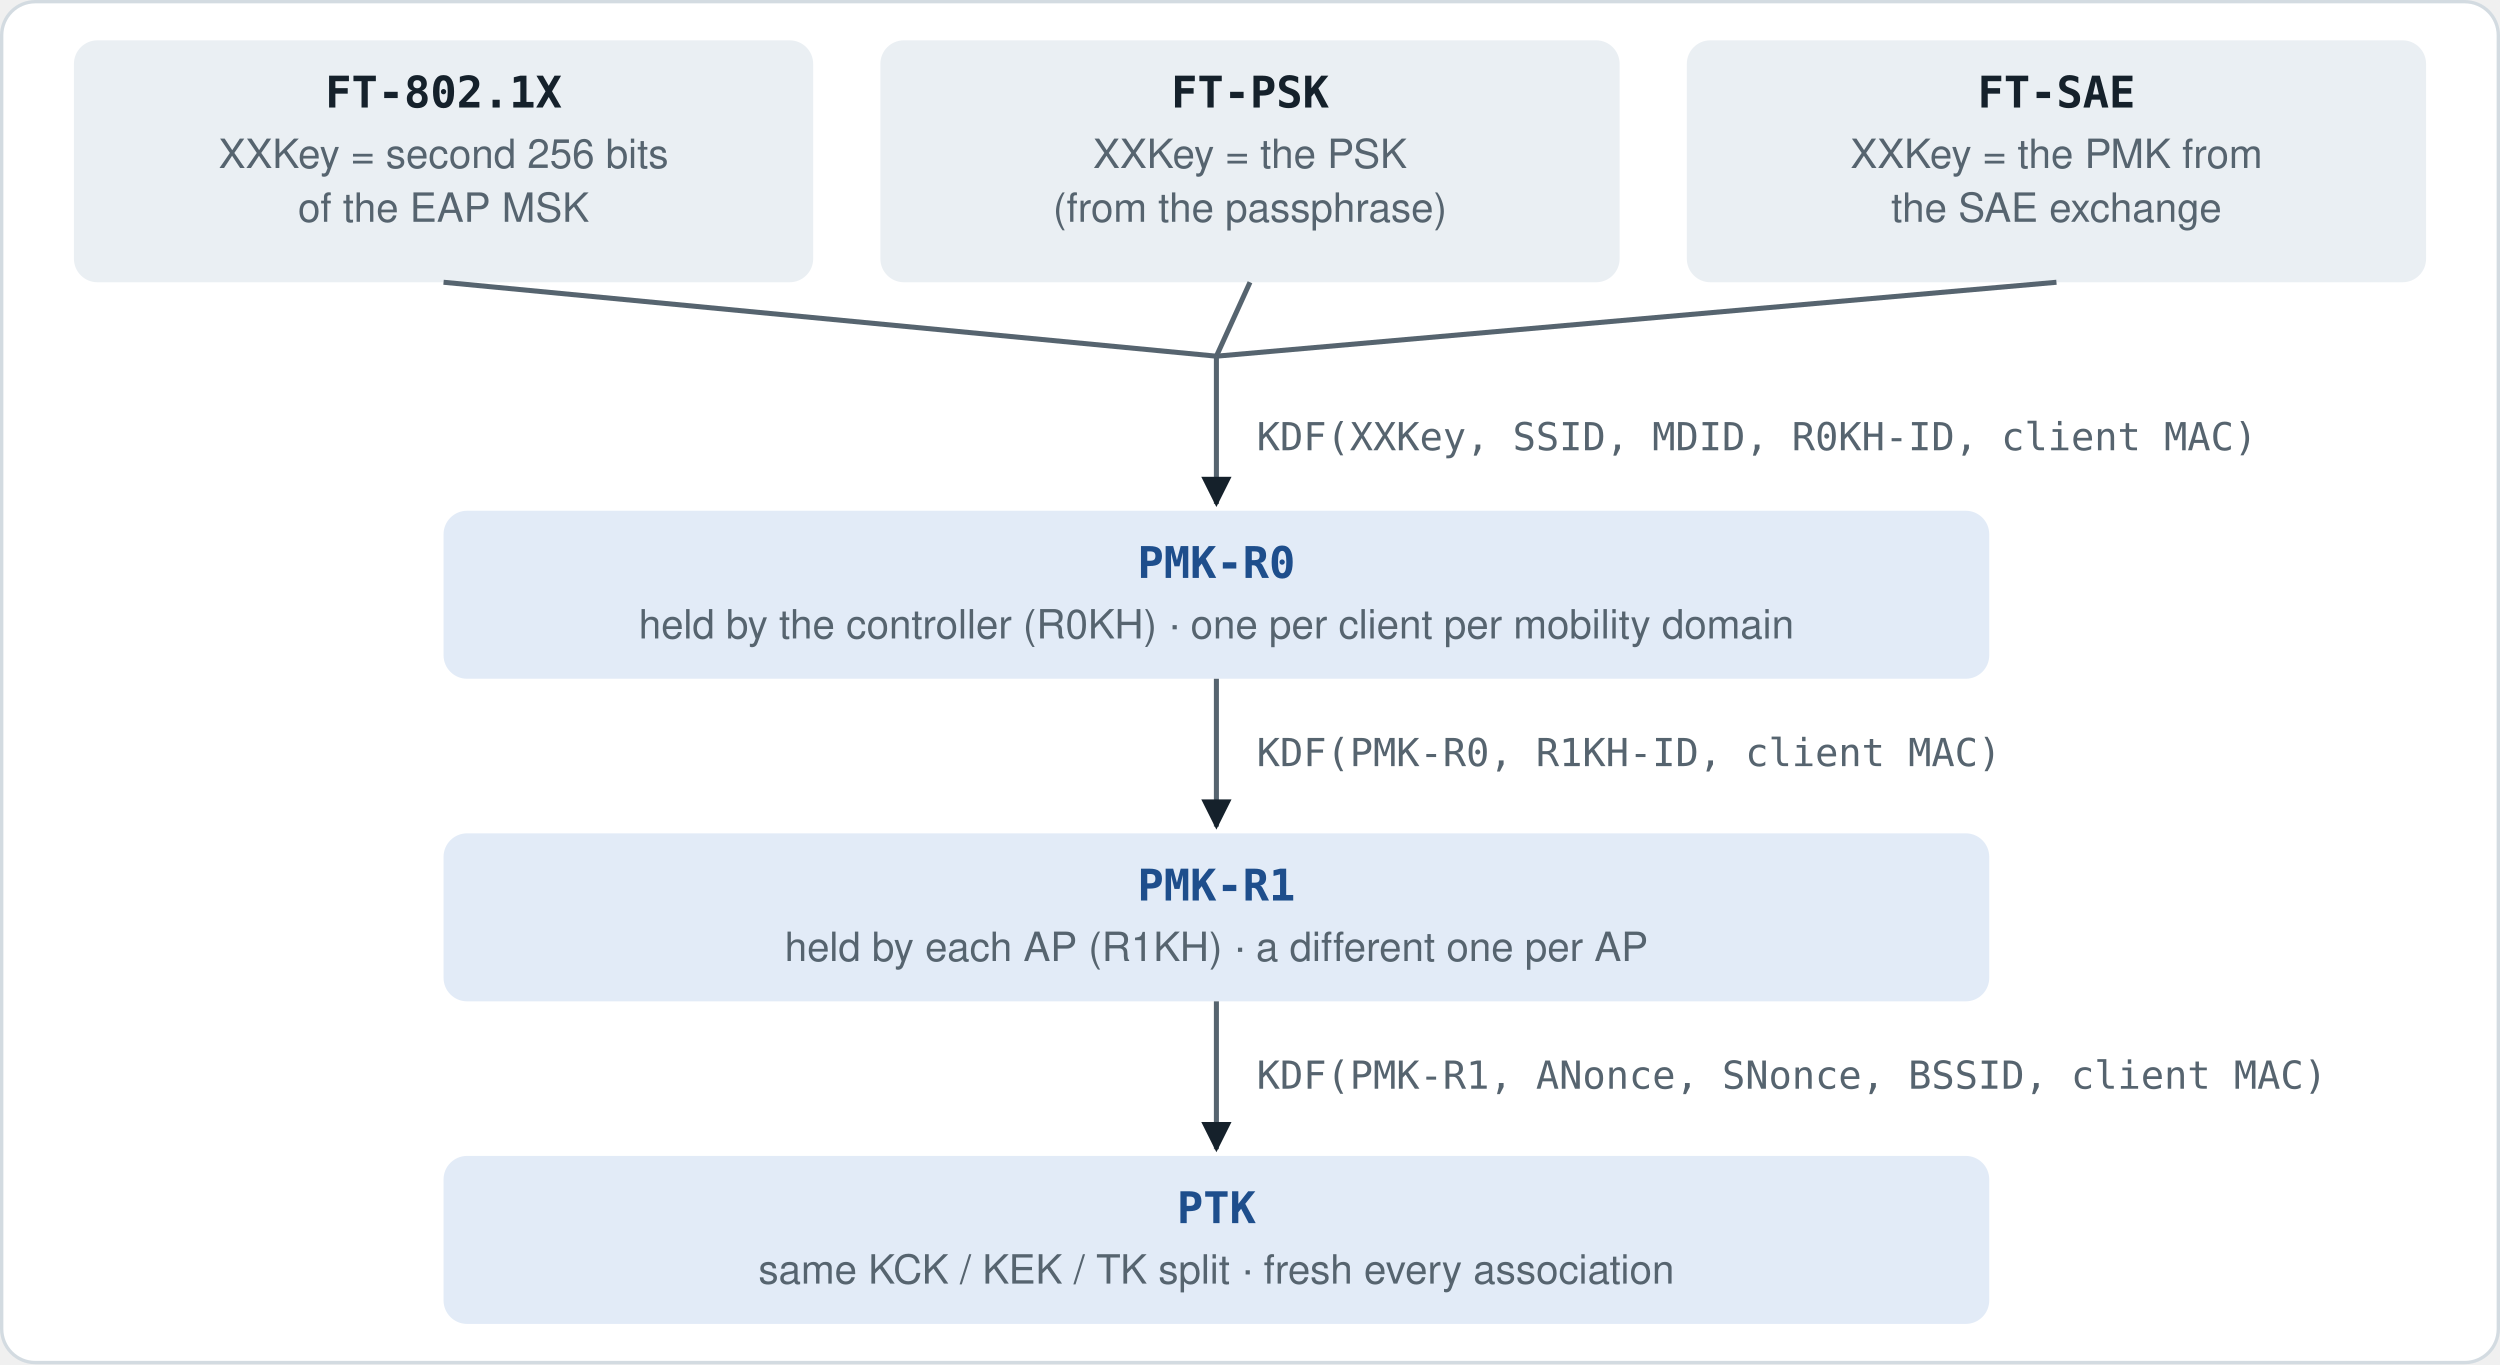
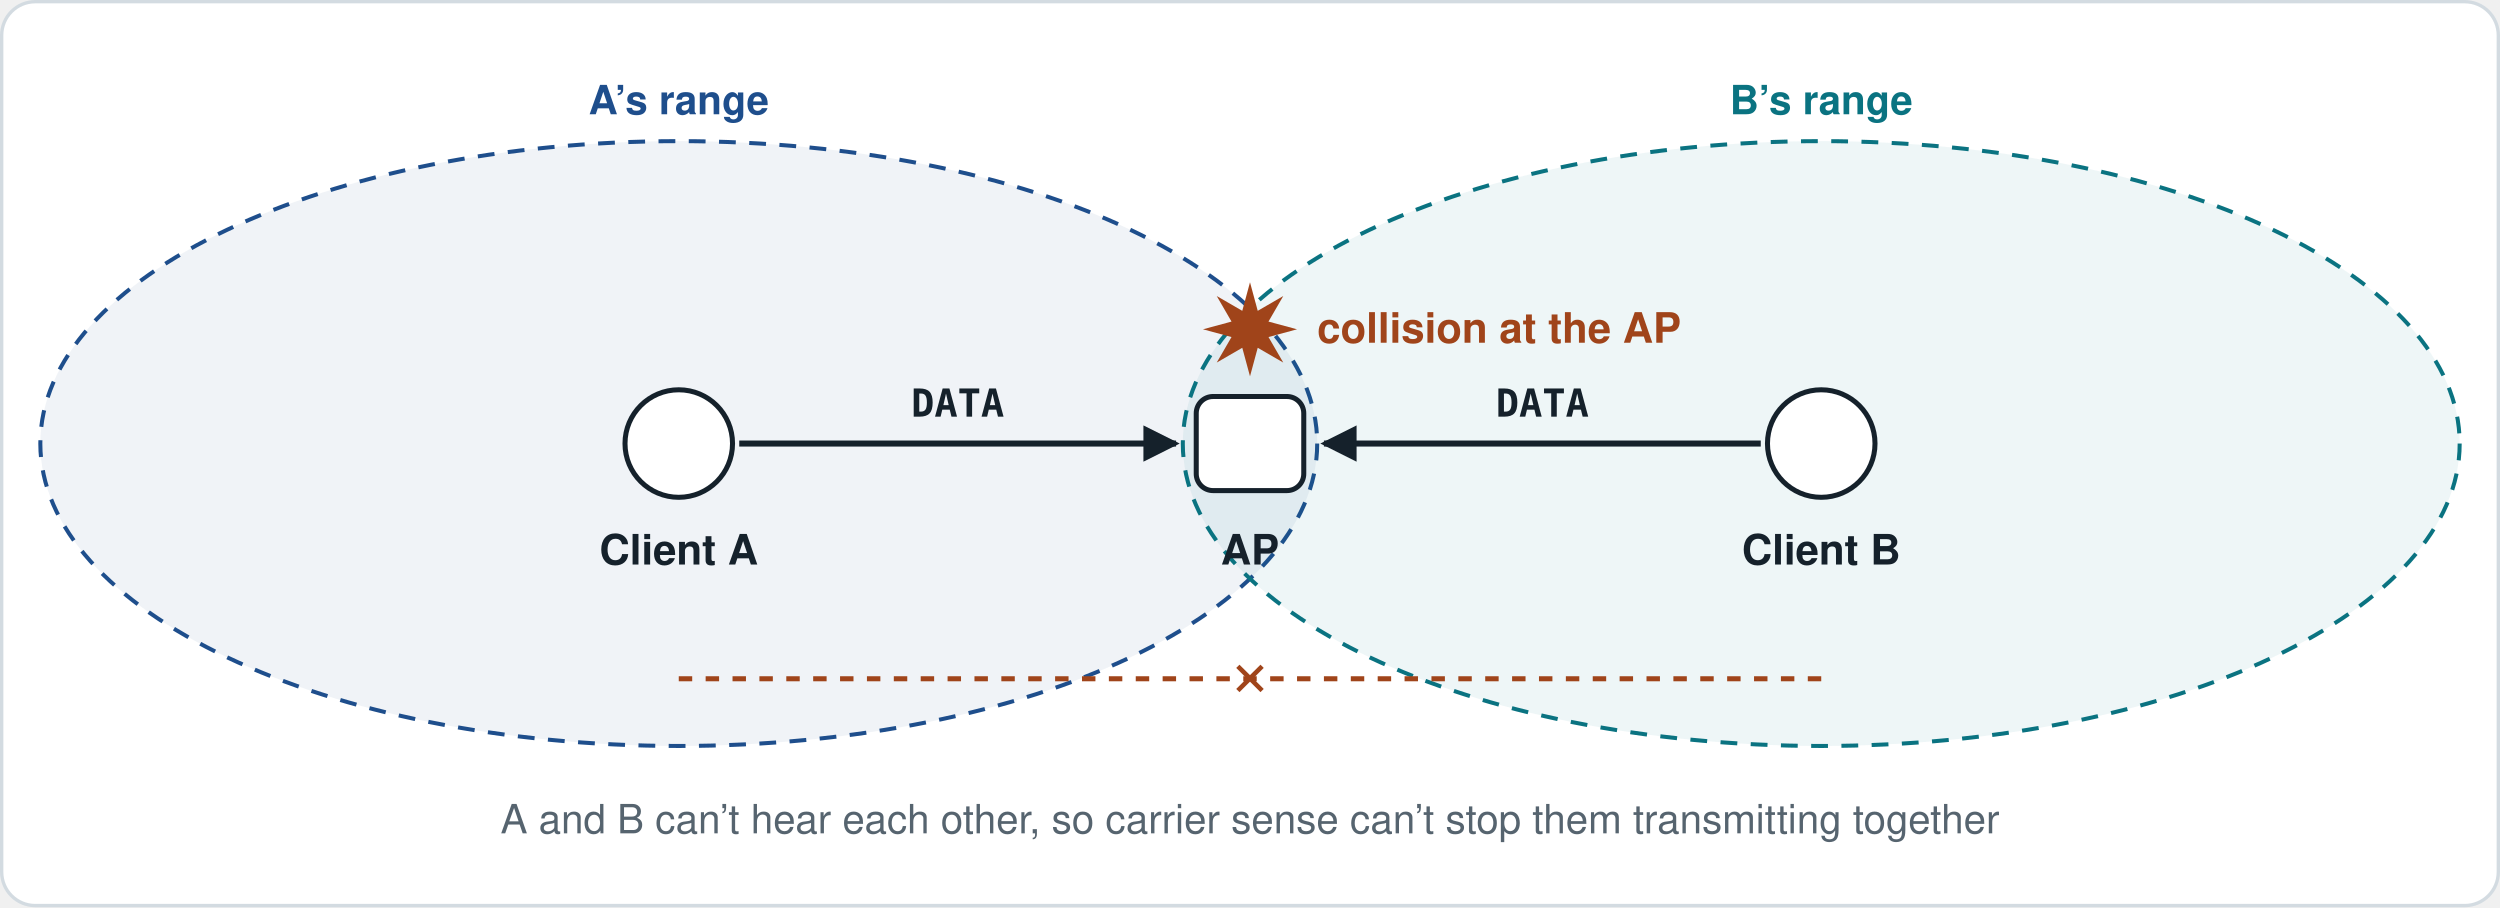
- <svg xmlns="http://www.w3.org/2000/svg" viewBox="0 0 744 406" width="744" height="406" role="img" aria-label="802.11r key hierarchy: XXKey from 802.1X, PSK or SAE produces PMK-R0 on the controller, which produces a PMK-R1 for each AP, which produces the PTK.">
+ <svg xmlns="http://www.w3.org/2000/svg" viewBox="0 0 744 270" width="744" height="270" role="img" aria-label="Hidden node problem: clients A and B are each in range of the AP but not of each other, so their transmissions collide at the AP.">
  <style>
.bg{fill:#FFFFFF;stroke:#D3DBE1;stroke-width:1}
text{font-family:'IBM Plex Sans',system-ui,-apple-system,'Segoe UI',Helvetica,Arial,sans-serif;fill:#15212B}
.t-mono{font-family:'IBM Plex Mono',ui-monospace,SFMono-Regular,Menlo,Consolas,monospace}
.t-muted{fill:#56646F}
.ink{fill:#15212B}
.axis{stroke:#56646F;stroke-width:1;fill:none}
.grid{stroke:#D3DBE1;stroke-width:1;fill:none}
.ch-main{fill:#B25F08;fill-opacity:.16;stroke:#B25F08;stroke-width:2}
.ch-other{fill:none;stroke:#56646F;stroke-width:1;stroke-dasharray:3 3;opacity:.75}
.ch-jp{fill:none;stroke:#56646F;stroke-width:1;stroke-dasharray:1 3;opacity:.6}
.f24{fill:#B25F08}.f5{fill:#0A7381}.f6{fill:#6947BF}
.t24{fill:#B25F08}.t5{fill:#0A7381}.t6{fill:#6947BF}
.mk{fill:#1E4E8C}.mk-ink{fill:#15212B}
.ray{stroke:#1E4E8C;stroke-width:2;fill:none;stroke-linecap:round}
.ray.thin{stroke-width:1.3}
.surf{stroke:#15212B;stroke-width:3;fill:none}
.hatch{stroke:#56646F;stroke-width:1;fill:none}
.guide{stroke:#56646F;stroke-width:1;stroke-dasharray:3 3;fill:none}
.medium{fill:#DAEFF1;stroke:none}
.block{fill:#56646F;fill-opacity:.55;stroke:none}
.block-soft{fill:#0A7381;fill-opacity:.22;stroke:#0A7381;stroke-width:1}
.shadow{fill:#56646F;fill-opacity:.12;stroke:none}
.wave{stroke:#0A7381;stroke-width:1.5;fill:none}
.particle{fill:#15212B}
.lifeline{stroke:#D3DBE1;stroke-width:2;stroke-dasharray:5 4;fill:none}
.actor{fill:#EAEFF3;stroke:#D3DBE1;stroke-width:1}
.msg{stroke:#15212B;stroke-width:1.8;fill:none}
.msg.wired{stroke:#56646F;stroke-dasharray:5 4}
.note{fill:#EAEFF3;stroke:none}
.pre{fill:#E2EBF7;stroke:none}
.done{fill:#DFF0E6;stroke:none}
.dfs{fill:url(#dfs-hatch)}
.hatch-line{stroke:#FFFFFF;stroke-width:1.6}
.kb{fill:#EAEFF3;stroke:none}
.kb-acc{fill:#E2EBF7;stroke:none}
.kb-gtk{fill:#DAEFF1;stroke:none}
.kt-acc{fill:#1E4E8C}
.kt-gtk{fill:#0A7381}
.kline{stroke:#56646F;stroke-width:1.5;fill:none}
.wired-zone{fill:#EAEFF3;stroke:none}
.halo{paint-order:stroke;stroke:#FFFFFF;stroke-width:5px;stroke-linejoin:round}
.relay{fill:#FFFFFF;stroke:#15212B;stroke-width:1.5}
.fld{fill:#EAEFF3;stroke:#D3DBE1;stroke-width:1}
.fld-opt{fill:#FFFFFF;stroke:#56646F;stroke-width:1;stroke-dasharray:3 3}
.fld-hi{fill:#E2EBF7;stroke:#1E4E8C;stroke-width:1}
.busy{fill:#56646F;fill-opacity:.35;stroke:none}
.ifs{fill:#FFFFFF;stroke:#56646F;stroke-width:1;stroke-dasharray:2 2}
.tx-a{fill:#1E4E8C;stroke:none}
.tx-b{fill:#0A7381;stroke:none}
.on-fill{fill:#FFFFFF}
.ackbox{fill:#FFFFFF;stroke:#15212B;stroke-width:1.5}
.slot{fill:#FFFFFF;stroke:#56646F;stroke-width:1}
.frozen{fill:#56646F;fill-opacity:.12;stroke:#56646F;stroke-width:1;stroke-dasharray:4 3}
.nav{fill:#6947BF;fill-opacity:.2;stroke:#6947BF;stroke-width:1}
.t-nav{fill:#6947BF}
.range-a{fill:#1E4E8C;fill-opacity:.07;stroke:#1E4E8C;stroke-width:1.2;stroke-dasharray:5 4}
.range-b{fill:#0A7381;fill-opacity:.07;stroke:#0A7381;stroke-width:1.2;stroke-dasharray:5 4}
.t-acc{fill:#1E4E8C}
.dev{fill:#FFFFFF;stroke:#15212B;stroke-width:1.5}
.warn-f{fill:#A0441A}
.warn-s{stroke:#A0441A;stroke-width:1.5;fill:none;stroke-dasharray:4 4}
.t-warn{fill:#A0441A}
.row-line{stroke:#D3DBE1;stroke-width:1;fill:none}
@media (prefers-color-scheme: dark){
.bg{fill:#141C23;stroke:#29353F;stroke-width:1}
text{font-family:'IBM Plex Sans',system-ui,-apple-system,'Segoe UI',Helvetica,Arial,sans-serif;fill:#E2E8ED}
.t-mono{font-family:'IBM Plex Mono',ui-monospace,SFMono-Regular,Menlo,Consolas,monospace}
.t-muted{fill:#98A5AF}
.ink{fill:#E2E8ED}
.axis{stroke:#98A5AF;stroke-width:1;fill:none}
.grid{stroke:#29353F;stroke-width:1;fill:none}
.ch-main{fill:#EDA24E;fill-opacity:.16;stroke:#EDA24E;stroke-width:2}
.ch-other{fill:none;stroke:#98A5AF;stroke-width:1;stroke-dasharray:3 3;opacity:.75}
.ch-jp{fill:none;stroke:#98A5AF;stroke-width:1;stroke-dasharray:1 3;opacity:.6}
.f24{fill:#EDA24E}.f5{fill:#4CC1CD}.f6{fill:#AE95F3}
.t24{fill:#EDA24E}.t5{fill:#4CC1CD}.t6{fill:#AE95F3}
.mk{fill:#8DB4EE}.mk-ink{fill:#E2E8ED}
.ray{stroke:#8DB4EE;stroke-width:2;fill:none;stroke-linecap:round}
.ray.thin{stroke-width:1.3}
.surf{stroke:#E2E8ED;stroke-width:3;fill:none}
.hatch{stroke:#98A5AF;stroke-width:1;fill:none}
.guide{stroke:#98A5AF;stroke-width:1;stroke-dasharray:3 3;fill:none}
.medium{fill:#0E2A2E;stroke:none}
.block{fill:#98A5AF;fill-opacity:.55;stroke:none}
.block-soft{fill:#4CC1CD;fill-opacity:.22;stroke:#4CC1CD;stroke-width:1}
.shadow{fill:#98A5AF;fill-opacity:.12;stroke:none}
.wave{stroke:#4CC1CD;stroke-width:1.5;fill:none}
.particle{fill:#E2E8ED}
.lifeline{stroke:#29353F;stroke-width:2;stroke-dasharray:5 4;fill:none}
.actor{fill:#1C2630;stroke:#29353F;stroke-width:1}
.msg{stroke:#E2E8ED;stroke-width:1.8;fill:none}
.msg.wired{stroke:#98A5AF;stroke-dasharray:5 4}
.note{fill:#1C2630;stroke:none}
.pre{fill:#1A2A3E;stroke:none}
.done{fill:#13281C;stroke:none}
.dfs{fill:url(#dfs-hatch)}
.hatch-line{stroke:#141C23;stroke-width:1.6}
.kb{fill:#1C2630;stroke:none}
.kb-acc{fill:#1A2A3E;stroke:none}
.kb-gtk{fill:#0E2A2E;stroke:none}
.kt-acc{fill:#8DB4EE}
.kt-gtk{fill:#4CC1CD}
.kline{stroke:#98A5AF;stroke-width:1.5;fill:none}
.wired-zone{fill:#1C2630;stroke:none}
.halo{paint-order:stroke;stroke:#141C23;stroke-width:5px;stroke-linejoin:round}
.relay{fill:#141C23;stroke:#E2E8ED;stroke-width:1.5}
.fld{fill:#1C2630;stroke:#29353F;stroke-width:1}
.fld-opt{fill:#141C23;stroke:#98A5AF;stroke-width:1;stroke-dasharray:3 3}
.fld-hi{fill:#1A2A3E;stroke:#8DB4EE;stroke-width:1}
.busy{fill:#98A5AF;fill-opacity:.35;stroke:none}
.ifs{fill:#141C23;stroke:#98A5AF;stroke-width:1;stroke-dasharray:2 2}
.tx-a{fill:#8DB4EE;stroke:none}
.tx-b{fill:#4CC1CD;stroke:none}
.on-fill{fill:#141C23}
.ackbox{fill:#141C23;stroke:#E2E8ED;stroke-width:1.5}
.slot{fill:#141C23;stroke:#98A5AF;stroke-width:1}
.frozen{fill:#98A5AF;fill-opacity:.12;stroke:#98A5AF;stroke-width:1;stroke-dasharray:4 3}
.nav{fill:#AE95F3;fill-opacity:.2;stroke:#AE95F3;stroke-width:1}
.t-nav{fill:#AE95F3}
.range-a{fill:#8DB4EE;fill-opacity:.07;stroke:#8DB4EE;stroke-width:1.2;stroke-dasharray:5 4}
.range-b{fill:#4CC1CD;fill-opacity:.07;stroke:#4CC1CD;stroke-width:1.2;stroke-dasharray:5 4}
.t-acc{fill:#8DB4EE}
.dev{fill:#141C23;stroke:#E2E8ED;stroke-width:1.5}
.warn-f{fill:#EE9467}
.warn-s{stroke:#EE9467;stroke-width:1.5;fill:none;stroke-dasharray:4 4}
.t-warn{fill:#EE9467}
.row-line{stroke:#29353F;stroke-width:1;fill:none}
}</style>
  <defs>
    <marker id="arr" viewBox="0 0 10 10" refX="8" refY="5" markerWidth="5" markerHeight="5" orient="auto-start-reverse">
      <path d="M0 0 L10 5 L0 10 z" class="mk" />
    </marker>
    <marker id="arr-ink" viewBox="0 0 10 10" refX="9" refY="5" markerWidth="6" markerHeight="6" orient="auto-start-reverse">
      <path d="M0 0 L10 5 L0 10 z" class="mk-ink" />
    </marker>
    <pattern id="dfs-hatch" width="5" height="5" patternUnits="userSpaceOnUse" patternTransform="rotate(45)">
      <rect width="5" height="5" class="f5" />
      <line x1="0" y1="0" x2="0" y2="5" class="hatch-line" />
    </pattern>
  </defs>
-   <rect class="bg" x="0.5" y="0.5" width="743" height="405" rx="10" />
+   <rect class="bg" x="0.5" y="0.5" width="743" height="269" rx="10" />
  <g transform="translate(12,12)">
-     <rect x="10" y="0" width="220" height="72" rx="7" class="kb" />
-     <text x="120.0" y="20" text-anchor="middle" font-size="13" font-weight="600" class="t-mono">FT-802.1X</text>
-     <text x="120.0" y="38" text-anchor="middle" font-size="12" class="t-muted">XXKey = second 256 bits</text>
-     <text x="120.0" y="54" text-anchor="middle" font-size="12" class="t-muted">of the EAP MSK</text>
-     <line x1="120" y1="72" x2="350" y2="94" class="kline" />
-     <rect x="250" y="0" width="220" height="72" rx="7" class="kb" />
-     <text x="360.0" y="20" text-anchor="middle" font-size="13" font-weight="600" class="t-mono">FT-PSK</text>
-     <text x="360.0" y="38" text-anchor="middle" font-size="12" class="t-muted">XXKey = the PSK</text>
-     <text x="360.0" y="54" text-anchor="middle" font-size="12" class="t-muted">(from the passphrase)</text>
-     <line x1="360" y1="72" x2="350" y2="94" class="kline" />
-     <rect x="490" y="0" width="220" height="72" rx="7" class="kb" />
-     <text x="600.0" y="20" text-anchor="middle" font-size="13" font-weight="600" class="t-mono">FT-SAE</text>
-     <text x="600.0" y="38" text-anchor="middle" font-size="12" class="t-muted">XXKey = the PMK from</text>
-     <text x="600.0" y="54" text-anchor="middle" font-size="12" class="t-muted">the SAE exchange</text>
-     <line x1="600" y1="72" x2="350" y2="94" class="kline" />
-     <line x1="350" y1="94" x2="350" y2="138" class="kline" marker-end="url(#arr-ink)" />
-     <text x="362" y="122" font-size="11.5" class="t-mono t-muted">KDF(XXKey, SSID, MDID, R0KH-ID, client MAC)</text>
-     <rect x="120" y="140" width="460" height="50" rx="7" class="kb-acc" />
-     <text x="350.0" y="160" text-anchor="middle" font-size="13" font-weight="600" class="t-mono kt-acc">PMK-R0</text>
-     <text x="350.0" y="178" text-anchor="middle" font-size="12" class="t-muted">held by the controller (R0KH) · one per client per mobility domain</text>
-     <line x1="350" y1="190" x2="350" y2="234" class="kline" marker-end="url(#arr-ink)" />
-     <text x="362" y="216" font-size="11.5" class="t-mono t-muted">KDF(PMK-R0, R1KH-ID, client MAC)</text>
-     <rect x="120" y="236" width="460" height="50" rx="7" class="kb-acc" />
-     <text x="350.0" y="256" text-anchor="middle" font-size="13" font-weight="600" class="t-mono kt-acc">PMK-R1</text>
-     <text x="350.0" y="274" text-anchor="middle" font-size="12" class="t-muted">held by each AP (R1KH) · a different one per AP</text>
-     <line x1="350" y1="286" x2="350" y2="330" class="kline" marker-end="url(#arr-ink)" />
-     <text x="362" y="312" font-size="11.5" class="t-mono t-muted">KDF(PMK-R1, ANonce, SNonce, BSSID, client MAC)</text>
-     <rect x="120" y="332" width="460" height="50" rx="7" class="kb-acc" />
-     <text x="350.0" y="352" text-anchor="middle" font-size="13" font-weight="600" class="t-mono kt-acc">PTK</text>
-     <text x="350.0" y="370" text-anchor="middle" font-size="12" class="t-muted">same KCK / KEK / TK split · fresh every association</text>
+     <ellipse cx="190" cy="120" rx="190" ry="90" class="range-a" />
+     <ellipse cx="530" cy="120" rx="190" ry="90" class="range-b" />
+     <text x="190.0" y="22" text-anchor="middle" font-size="12" class="t-acc" font-weight="600">A’s range</text>
+     <text x="530.0" y="22" text-anchor="middle" font-size="12" class="t5" font-weight="600">B’s range</text>
+     <circle cx="190" cy="120" r="16" class="dev" />
+     <rect x="344.0" y="106" width="32.0" height="28" rx="5" class="dev" />
+     <circle cx="530" cy="120" r="16" class="dev" />
+     <text x="190.0" y="156" text-anchor="middle" font-size="12.5" font-weight="600">Client A</text>
+     <text x="360.0" y="156" text-anchor="middle" font-size="12.5" font-weight="600">AP</text>
+     <text x="530.0" y="156" text-anchor="middle" font-size="12.5" font-weight="600">Client B</text>
+     <line x1="208" y1="120" x2="338" y2="120" class="msg" marker-end="url(#arr-ink)" />
+     <text x="273.0" y="112" text-anchor="middle" font-size="11.5" class="t-mono" font-weight="600">DATA</text>
+     <line x1="512" y1="120" x2="382" y2="120" class="msg" marker-end="url(#arr-ink)" />
+     <text x="447.0" y="112" text-anchor="middle" font-size="11.5" class="t-mono" font-weight="600">DATA</text>
+     <polygon points="374.0,86.0 365.5,88.3 369.9,95.9 362.3,91.5 360.0,100.0 357.7,91.5 350.1,95.9 354.5,88.3 346.0,86.0 354.5,83.7 350.1,76.1 357.7,80.5 360.0,72.0 362.3,80.5 369.9,76.1 365.5,83.7" class="warn-f" />
+     <text x="380.0" y="90" text-anchor="start" font-size="12.5" class="t-warn" font-weight="600">collision at the AP</text>
+     <line x1="190" y1="190" x2="530" y2="190" class="warn-s" />
+     <text x="360.0" y="195" text-anchor="middle" font-size="14" class="t-warn" font-weight="700">✕</text>
+     <text x="360.0" y="236" text-anchor="middle" font-size="12" class="t-muted">A and B can’t hear each other, so carrier sense can’t stop them transmitting together</text>
  </g>
</svg>
